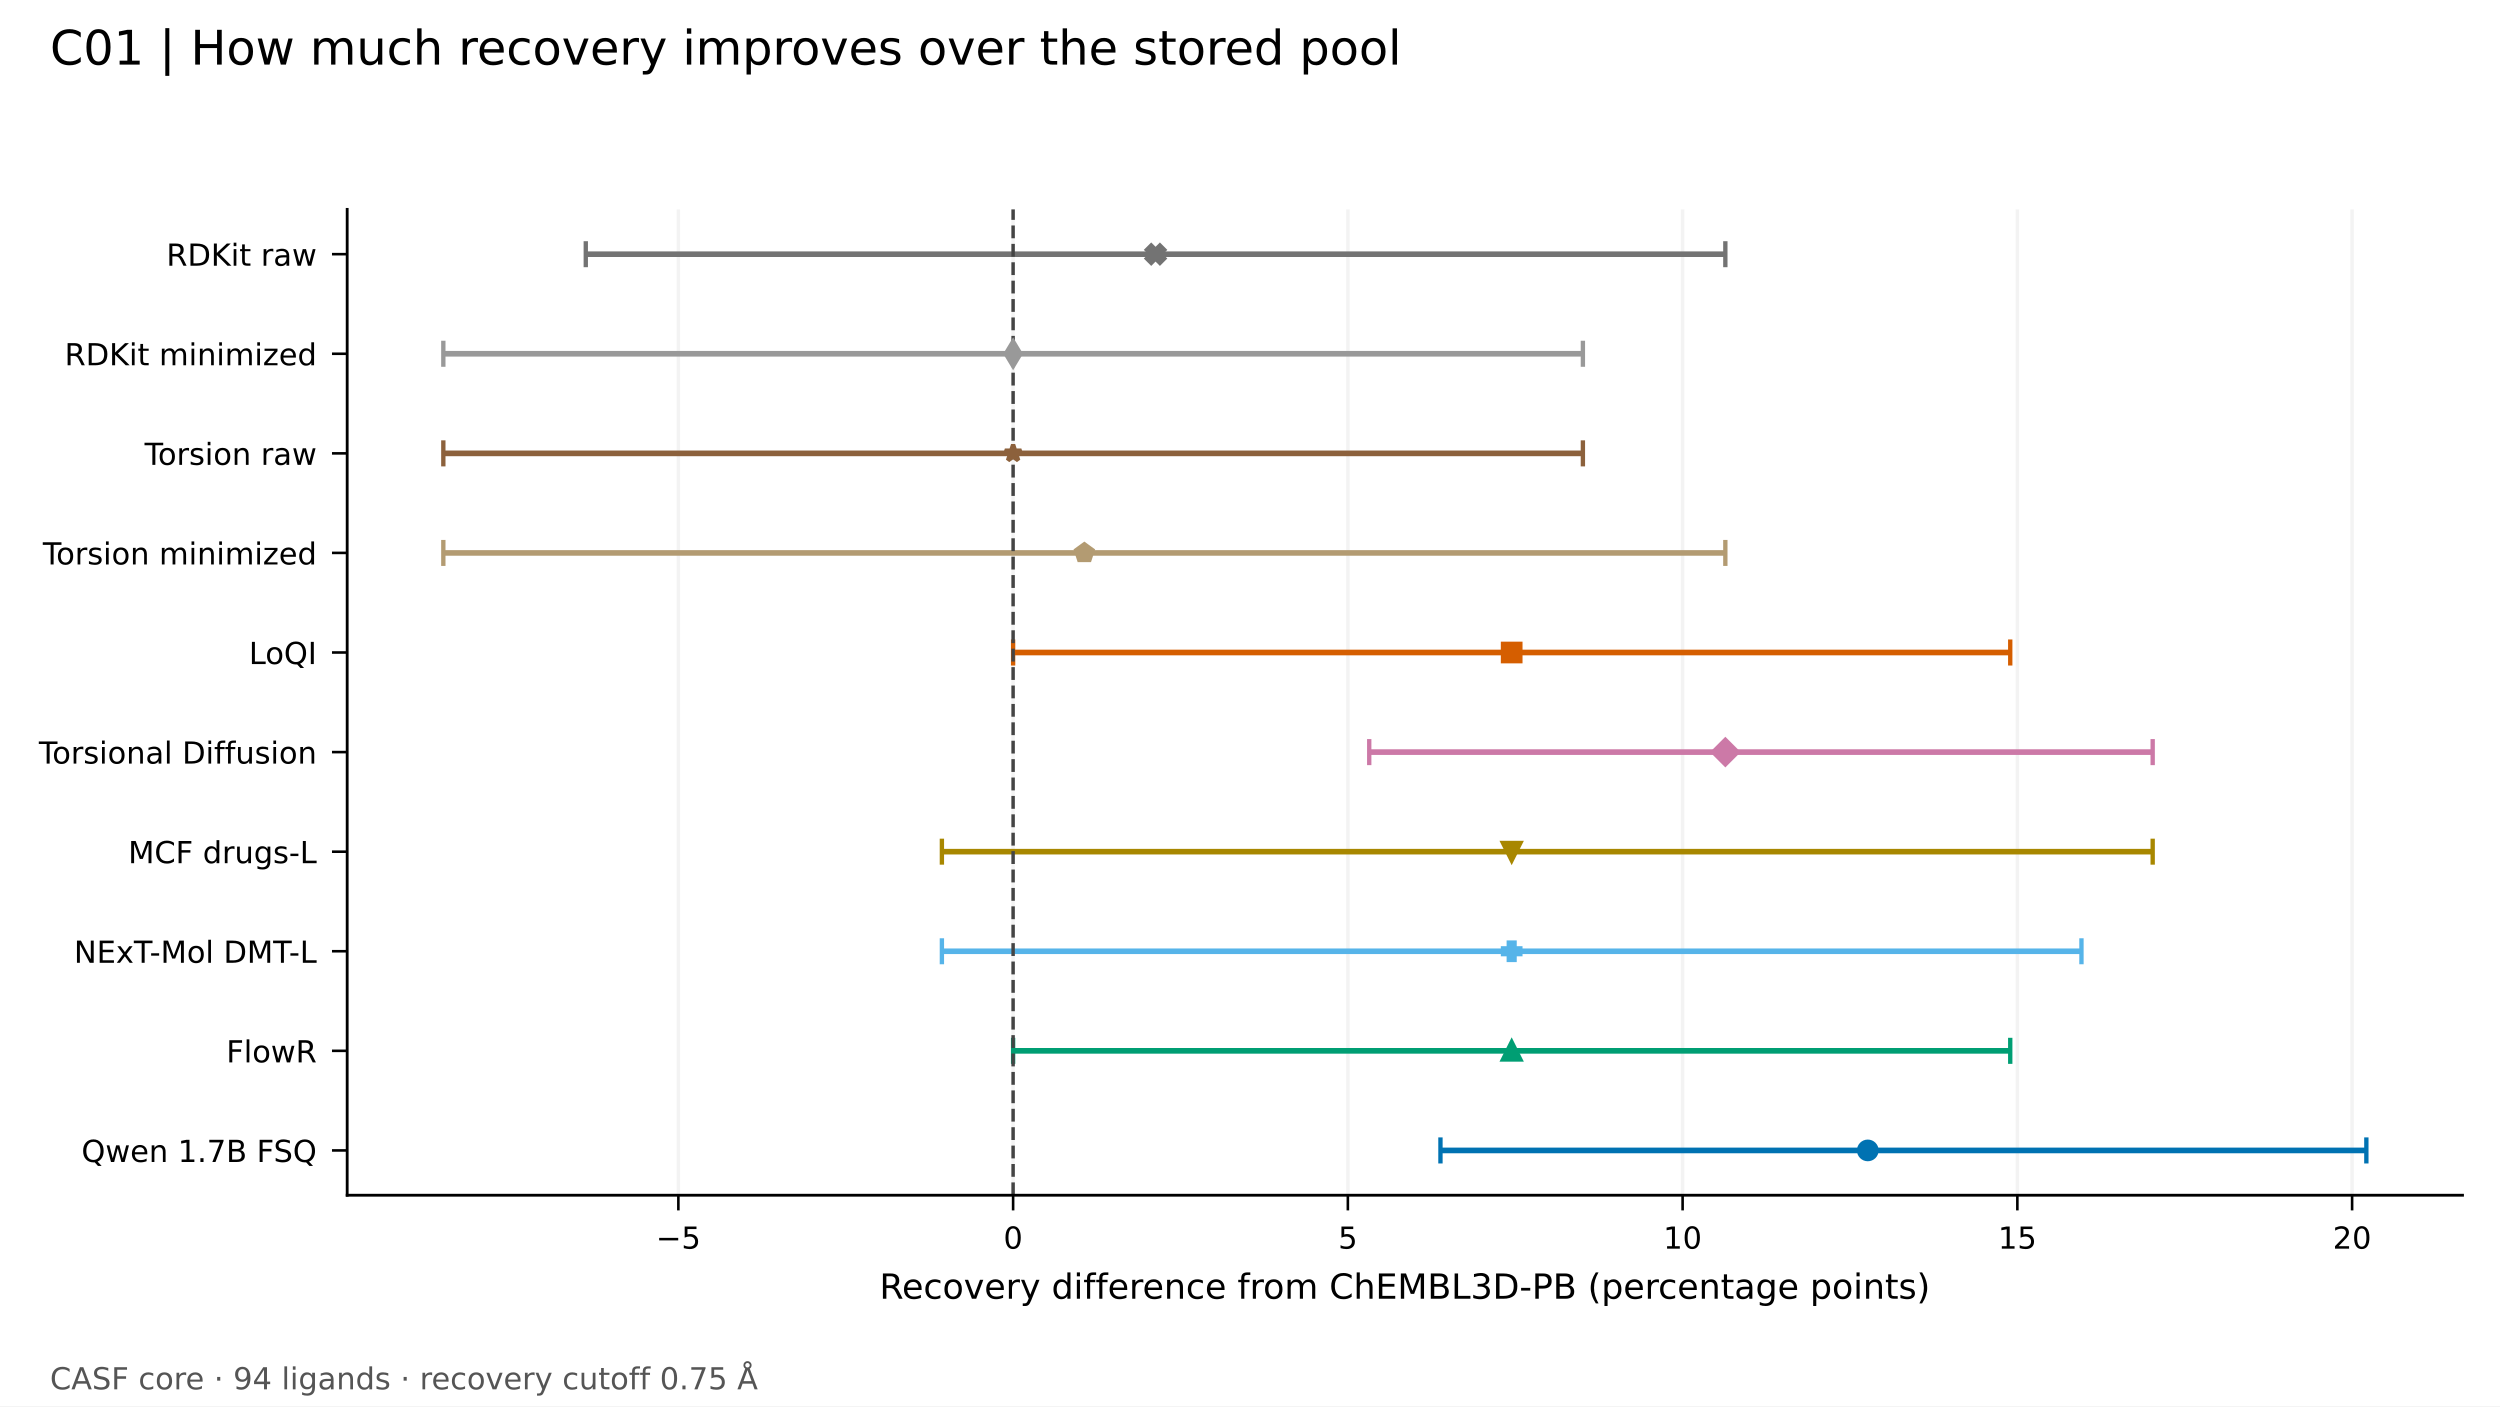
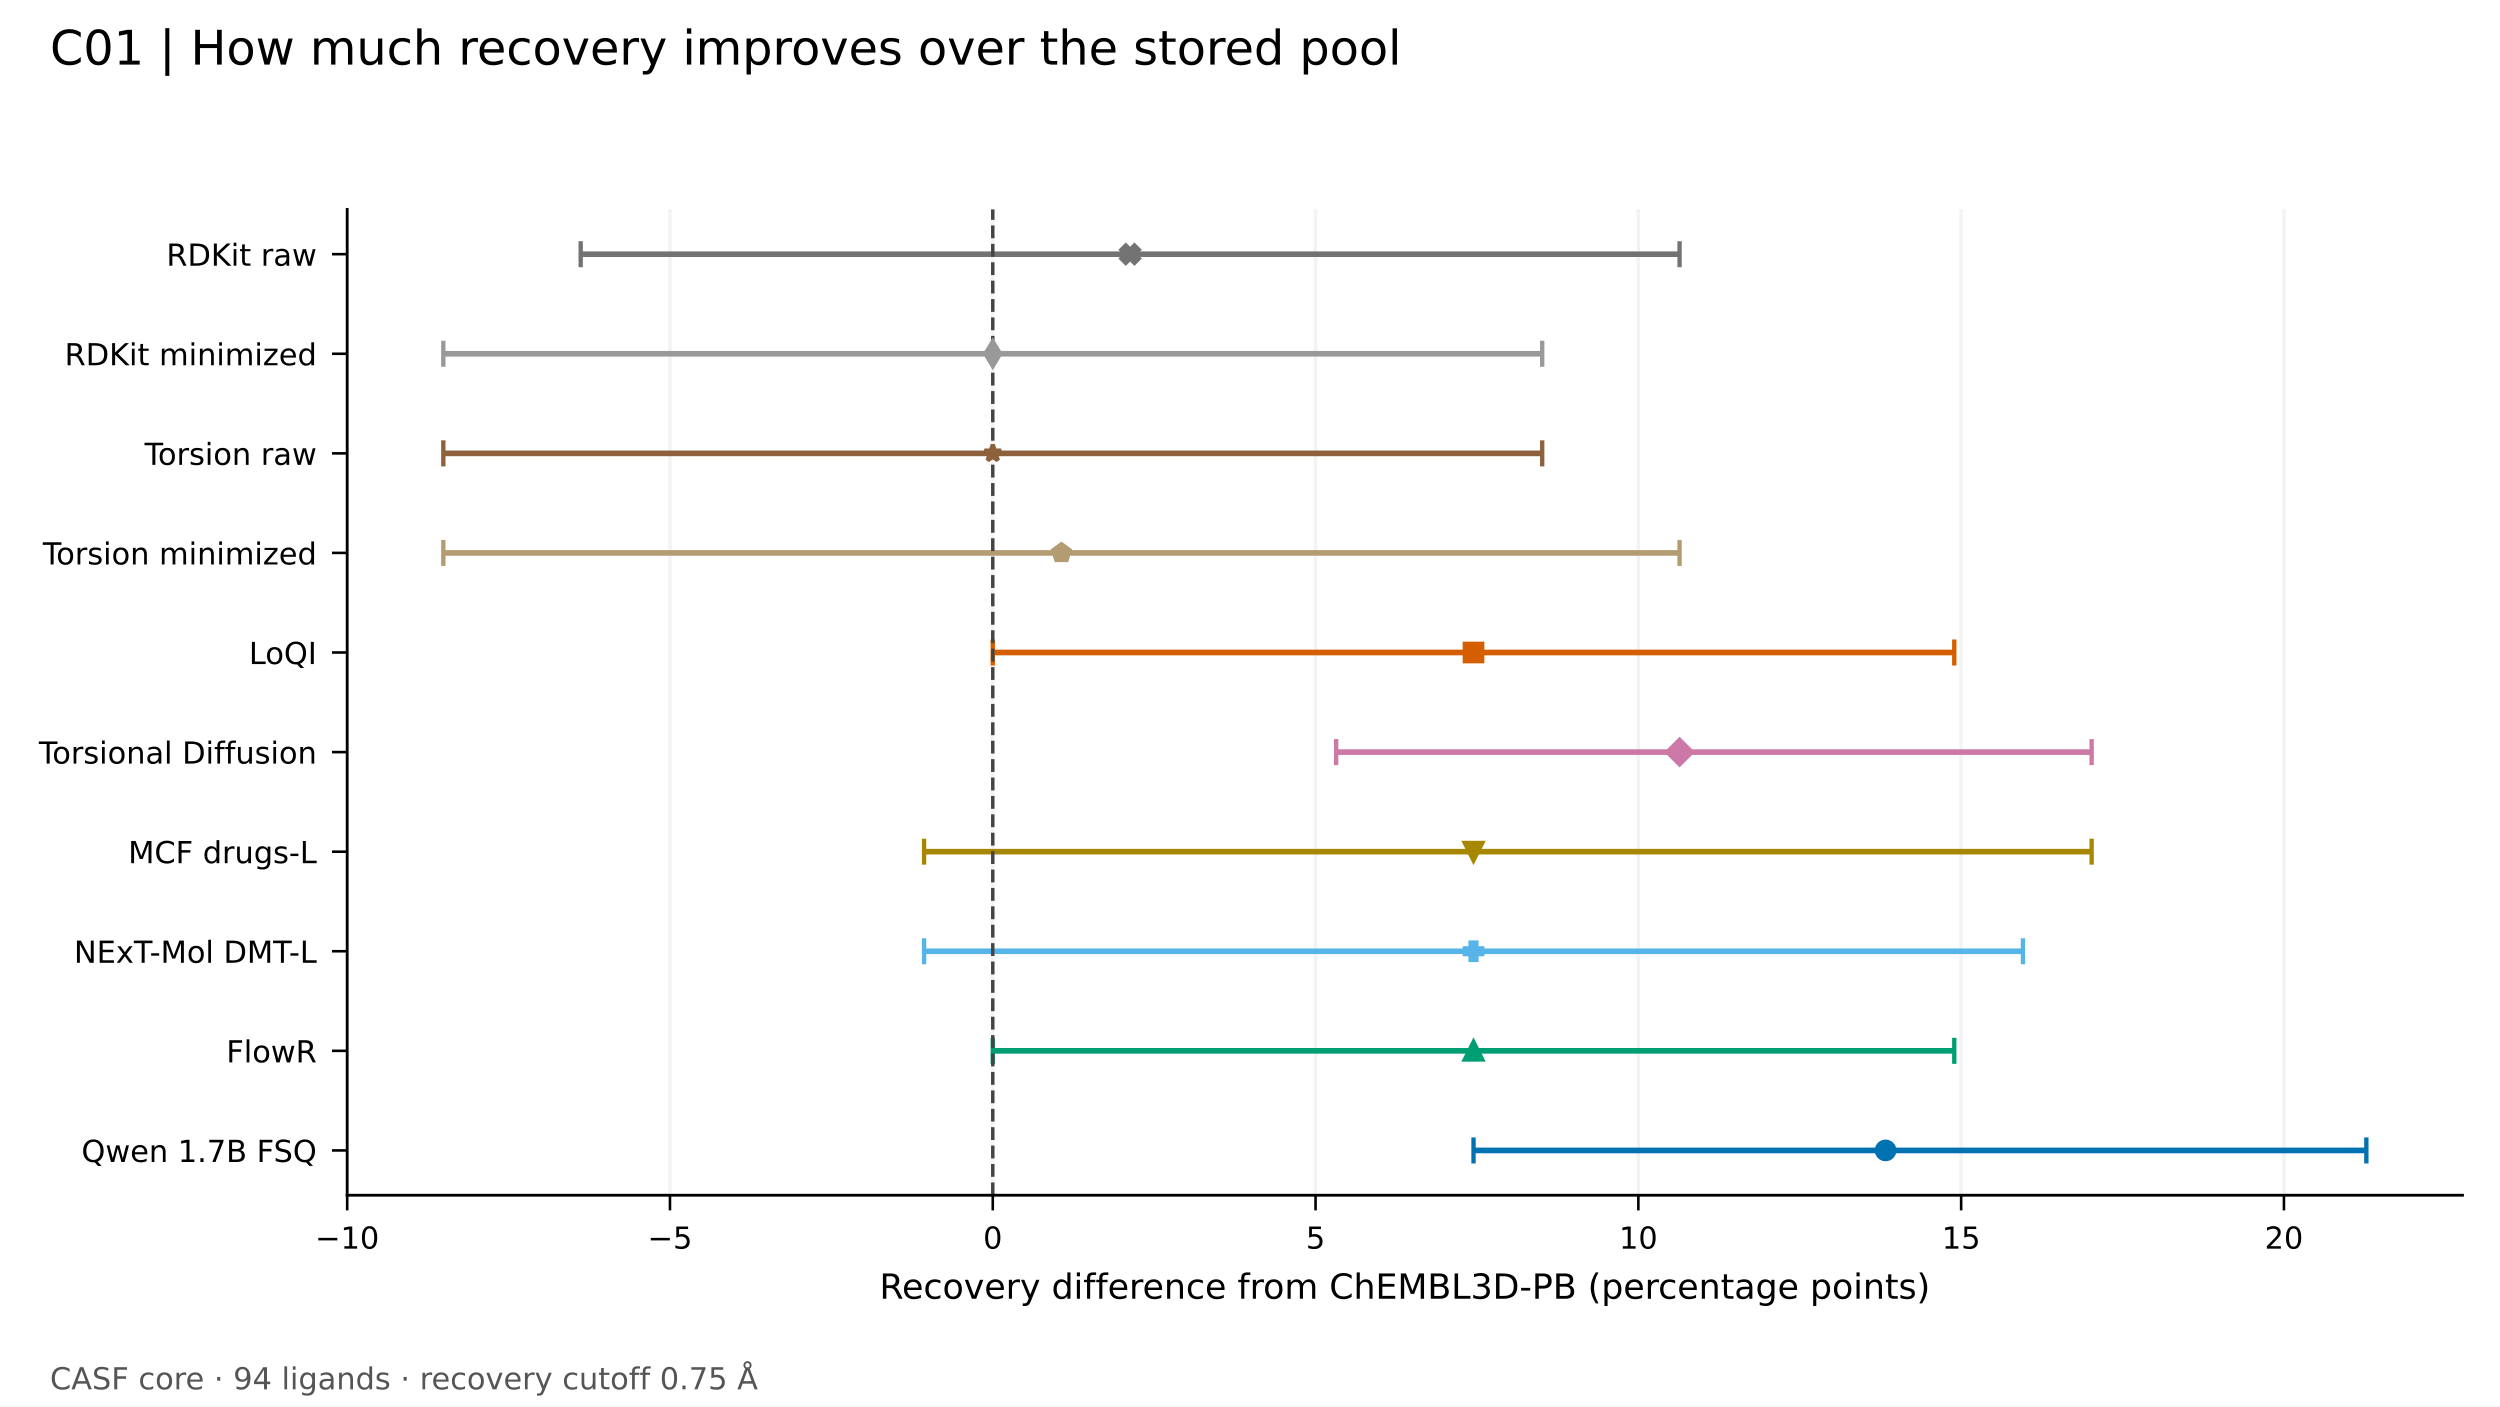
<svg xmlns="http://www.w3.org/2000/svg" xmlns:xlink="http://www.w3.org/1999/xlink" width="576pt" height="324pt" viewBox="0 0 576 324" version="1.1">
  <defs>
    <style type="text/css">*{stroke-linejoin: round; stroke-linecap: butt}</style>
  </defs>
  <g id="figure_1">
    <g id="patch_1">
      <path d="M 0 324 L 576 324 L 576 0 L 0 0 z " style="fill: #ffffff" />
    </g>
    <g id="axes_1">
      <g id="patch_2">
        <path d="M 79.99 275.38 L 567.36 275.38 L 567.36 48.24 L 79.99 48.24 z " style="fill: #ffffff" />
      </g>
      <g id="matplotlib.axis_1">
        <g id="xtick_1">
          <g id="line2d_1">
-             <path d="M 156.295 275.38 L 156.295 48.24 " clip-path="url(#p035e32e914)" style="fill: none; stroke: #b0b0b0; stroke-opacity: 0.15; stroke-width: 0.8; stroke-linecap: square" />
+             <path d="M 79.99 275.38 L 79.99 48.24 " clip-path="url(#paffbe8cc50)" style="fill: none; stroke: #b0b0b0; stroke-opacity: 0.15; stroke-width: 0.8; stroke-linecap: square" />
          </g>
          <g id="line2d_2">
            <defs>
-               <path id="m6c09ae5234" d="M 0 0 L 0 3.5 " style="stroke: #000000; stroke-width: 0.6" />
+               <path id="m86d4065e40" d="M 0 0 L 0 3.5 " style="stroke: #000000; stroke-width: 0.6" />
            </defs>
            <g>
-               <use xlink:href="#m6c09ae5234" x="156.295" y="275.38" style="stroke: #000000; stroke-width: 0.6" />
+               <use xlink:href="#m86d4065e40" x="79.99" y="275.38" style="stroke: #000000; stroke-width: 0.6" />
            </g>
          </g>
          <g id="text_1">
-             <text style="font-size: 7px; font-family: 'DejaVu Sans'; text-anchor: middle" x="156.295" y="287.699" transform="rotate(-0 156.2954 287.6989)">−5</text>
+             <text style="font-size: 7px; font-family: 'DejaVu Sans'; text-anchor: middle" x="79.99" y="287.699" transform="rotate(-0 79.99 287.6989)">−10</text>
          </g>
        </g>
        <g id="xtick_2">
          <g id="line2d_3">
-             <path d="M 233.421 275.38 L 233.421 48.24 " clip-path="url(#p035e32e914)" style="fill: none; stroke: #b0b0b0; stroke-opacity: 0.15; stroke-width: 0.8; stroke-linecap: square" />
+             <path d="M 154.361 275.38 L 154.361 48.24 " clip-path="url(#paffbe8cc50)" style="fill: none; stroke: #b0b0b0; stroke-opacity: 0.15; stroke-width: 0.8; stroke-linecap: square" />
          </g>
          <g id="line2d_4">
            <g>
-               <use xlink:href="#m6c09ae5234" x="233.421" y="275.38" style="stroke: #000000; stroke-width: 0.6" />
+               <use xlink:href="#m86d4065e40" x="154.361" y="275.38" style="stroke: #000000; stroke-width: 0.6" />
            </g>
          </g>
          <g id="text_2">
-             <text style="font-size: 7px; font-family: 'DejaVu Sans'; text-anchor: middle" x="233.421" y="287.699" transform="rotate(-0 233.4213 287.6989)">0</text>
+             <text style="font-size: 7px; font-family: 'DejaVu Sans'; text-anchor: middle" x="154.361" y="287.699" transform="rotate(-0 154.3614 287.6989)">−5</text>
          </g>
        </g>
        <g id="xtick_3">
          <g id="line2d_5">
-             <path d="M 310.547 275.38 L 310.547 48.24 " clip-path="url(#p035e32e914)" style="fill: none; stroke: #b0b0b0; stroke-opacity: 0.15; stroke-width: 0.8; stroke-linecap: square" />
+             <path d="M 228.733 275.38 L 228.733 48.24 " clip-path="url(#paffbe8cc50)" style="fill: none; stroke: #b0b0b0; stroke-opacity: 0.15; stroke-width: 0.8; stroke-linecap: square" />
          </g>
          <g id="line2d_6">
            <g>
-               <use xlink:href="#m6c09ae5234" x="310.547" y="275.38" style="stroke: #000000; stroke-width: 0.6" />
+               <use xlink:href="#m86d4065e40" x="228.733" y="275.38" style="stroke: #000000; stroke-width: 0.6" />
            </g>
          </g>
          <g id="text_3">
-             <text style="font-size: 7px; font-family: 'DejaVu Sans'; text-anchor: middle" x="310.547" y="287.699" transform="rotate(-0 310.5472 287.6989)">5</text>
+             <text style="font-size: 7px; font-family: 'DejaVu Sans'; text-anchor: middle" x="228.733" y="287.699" transform="rotate(-0 228.7328 287.6989)">0</text>
          </g>
        </g>
        <g id="xtick_4">
          <g id="line2d_7">
-             <path d="M 387.673 275.38 L 387.673 48.24 " clip-path="url(#p035e32e914)" style="fill: none; stroke: #b0b0b0; stroke-opacity: 0.15; stroke-width: 0.8; stroke-linecap: square" />
+             <path d="M 303.104 275.38 L 303.104 48.24 " clip-path="url(#paffbe8cc50)" style="fill: none; stroke: #b0b0b0; stroke-opacity: 0.15; stroke-width: 0.8; stroke-linecap: square" />
          </g>
          <g id="line2d_8">
            <g>
-               <use xlink:href="#m6c09ae5234" x="387.673" y="275.38" style="stroke: #000000; stroke-width: 0.6" />
+               <use xlink:href="#m86d4065e40" x="303.104" y="275.38" style="stroke: #000000; stroke-width: 0.6" />
            </g>
          </g>
          <g id="text_4">
-             <text style="font-size: 7px; font-family: 'DejaVu Sans'; text-anchor: middle" x="387.673" y="287.699" transform="rotate(-0 387.6731 287.6989)">10</text>
+             <text style="font-size: 7px; font-family: 'DejaVu Sans'; text-anchor: middle" x="303.104" y="287.699" transform="rotate(-0 303.1042 287.6989)">5</text>
          </g>
        </g>
        <g id="xtick_5">
          <g id="line2d_9">
-             <path d="M 464.799 275.38 L 464.799 48.24 " clip-path="url(#p035e32e914)" style="fill: none; stroke: #b0b0b0; stroke-opacity: 0.15; stroke-width: 0.8; stroke-linecap: square" />
+             <path d="M 377.476 275.38 L 377.476 48.24 " clip-path="url(#paffbe8cc50)" style="fill: none; stroke: #b0b0b0; stroke-opacity: 0.15; stroke-width: 0.8; stroke-linecap: square" />
          </g>
          <g id="line2d_10">
            <g>
-               <use xlink:href="#m6c09ae5234" x="464.799" y="275.38" style="stroke: #000000; stroke-width: 0.6" />
+               <use xlink:href="#m86d4065e40" x="377.476" y="275.38" style="stroke: #000000; stroke-width: 0.6" />
            </g>
          </g>
          <g id="text_5">
-             <text style="font-size: 7px; font-family: 'DejaVu Sans'; text-anchor: middle" x="464.799" y="287.699" transform="rotate(-0 464.799 287.6989)">15</text>
+             <text style="font-size: 7px; font-family: 'DejaVu Sans'; text-anchor: middle" x="377.476" y="287.699" transform="rotate(-0 377.4756 287.6989)">10</text>
          </g>
        </g>
        <g id="xtick_6">
          <g id="line2d_11">
-             <path d="M 541.925 275.38 L 541.925 48.24 " clip-path="url(#p035e32e914)" style="fill: none; stroke: #b0b0b0; stroke-opacity: 0.15; stroke-width: 0.8; stroke-linecap: square" />
+             <path d="M 451.847 275.38 L 451.847 48.24 " clip-path="url(#paffbe8cc50)" style="fill: none; stroke: #b0b0b0; stroke-opacity: 0.15; stroke-width: 0.8; stroke-linecap: square" />
          </g>
          <g id="line2d_12">
            <g>
-               <use xlink:href="#m6c09ae5234" x="541.925" y="275.38" style="stroke: #000000; stroke-width: 0.6" />
+               <use xlink:href="#m86d4065e40" x="451.847" y="275.38" style="stroke: #000000; stroke-width: 0.6" />
            </g>
          </g>
          <g id="text_6">
-             <text style="font-size: 7px; font-family: 'DejaVu Sans'; text-anchor: middle" x="541.925" y="287.699" transform="rotate(-0 541.9249 287.6989)">20</text>
-           </g>
-         </g>
-         <g id="text_7">
+             <text style="font-size: 7px; font-family: 'DejaVu Sans'; text-anchor: middle" x="451.847" y="287.699" transform="rotate(-0 451.847 287.6989)">15</text>
+           </g>
+         </g>
+         <g id="xtick_7">
+           <g id="line2d_13">
+             <path d="M 526.218 275.38 L 526.218 48.24 " clip-path="url(#paffbe8cc50)" style="fill: none; stroke: #b0b0b0; stroke-opacity: 0.15; stroke-width: 0.8; stroke-linecap: square" />
+           </g>
+           <g id="line2d_14">
+             <g>
+               <use xlink:href="#m86d4065e40" x="526.218" y="275.38" style="stroke: #000000; stroke-width: 0.6" />
+             </g>
+           </g>
+           <g id="text_7">
+             <text style="font-size: 7px; font-family: 'DejaVu Sans'; text-anchor: middle" x="526.218" y="287.699" transform="rotate(-0 526.2184 287.6989)">20</text>
+           </g>
+         </g>
+         <g id="text_8">
          <text style="font-size: 8px; font-family: 'DejaVu Sans'; text-anchor: middle" x="323.675" y="299.233" transform="rotate(-0 323.675 299.2334)">Recovery difference from ChEMBL3D-PB (percentage points)</text>
        </g>
      </g>
      <g id="matplotlib.axis_2">
        <g id="ytick_1">
-           <g id="line2d_13">
+           <g id="line2d_15">
            <defs>
-               <path id="m56ab4e3c29" d="M 0 0 L -3.5 0 " style="stroke: #000000; stroke-width: 0.6" />
+               <path id="m51086fdede" d="M 0 0 L -3.5 0 " style="stroke: #000000; stroke-width: 0.6" />
            </defs>
            <g>
-               <use xlink:href="#m56ab4e3c29" x="79.99" y="58.565" style="stroke: #000000; stroke-width: 0.6" />
-             </g>
-           </g>
-           <g id="text_8">
+               <use xlink:href="#m51086fdede" x="79.99" y="58.565" style="stroke: #000000; stroke-width: 0.6" />
+             </g>
+           </g>
+           <g id="text_9">
            <text style="font-size: 7px; font-family: 'DejaVu Sans'; text-anchor: end" x="72.99" y="61.224" transform="rotate(-0 72.99 61.224)">RDKit raw</text>
          </g>
        </g>
        <g id="ytick_2">
-           <g id="line2d_14">
-             <g>
-               <use xlink:href="#m56ab4e3c29" x="79.99" y="81.508" style="stroke: #000000; stroke-width: 0.6" />
-             </g>
-           </g>
-           <g id="text_9">
+           <g id="line2d_16">
+             <g>
+               <use xlink:href="#m51086fdede" x="79.99" y="81.508" style="stroke: #000000; stroke-width: 0.6" />
+             </g>
+           </g>
+           <g id="text_10">
            <text style="font-size: 7px; font-family: 'DejaVu Sans'; text-anchor: end" x="72.99" y="84.167" transform="rotate(-0 72.99 84.16743)">RDKit minimized</text>
          </g>
        </g>
        <g id="ytick_3">
-           <g id="line2d_15">
-             <g>
-               <use xlink:href="#m56ab4e3c29" x="79.99" y="104.451" style="stroke: #000000; stroke-width: 0.6" />
-             </g>
-           </g>
-           <g id="text_10">
+           <g id="line2d_17">
+             <g>
+               <use xlink:href="#m51086fdede" x="79.99" y="104.451" style="stroke: #000000; stroke-width: 0.6" />
+             </g>
+           </g>
+           <g id="text_11">
            <text style="font-size: 7px; font-family: 'DejaVu Sans'; text-anchor: end" x="72.99" y="107.111" transform="rotate(-0 72.99 107.1109)">Torsion raw</text>
          </g>
        </g>
        <g id="ytick_4">
-           <g id="line2d_16">
-             <g>
-               <use xlink:href="#m56ab4e3c29" x="79.99" y="127.395" style="stroke: #000000; stroke-width: 0.6" />
-             </g>
-           </g>
-           <g id="text_11">
+           <g id="line2d_18">
+             <g>
+               <use xlink:href="#m51086fdede" x="79.99" y="127.395" style="stroke: #000000; stroke-width: 0.6" />
+             </g>
+           </g>
+           <g id="text_12">
            <text style="font-size: 7px; font-family: 'DejaVu Sans'; text-anchor: end" x="72.99" y="130.054" transform="rotate(-0 72.99 130.0543)">Torsion minimized</text>
          </g>
        </g>
        <g id="ytick_5">
-           <g id="line2d_17">
-             <g>
-               <use xlink:href="#m56ab4e3c29" x="79.99" y="150.338" style="stroke: #000000; stroke-width: 0.6" />
-             </g>
-           </g>
-           <g id="text_12">
+           <g id="line2d_19">
+             <g>
+               <use xlink:href="#m51086fdede" x="79.99" y="150.338" style="stroke: #000000; stroke-width: 0.6" />
+             </g>
+           </g>
+           <g id="text_13">
            <text style="font-size: 7px; font-family: 'DejaVu Sans'; text-anchor: end" x="72.99" y="152.998" transform="rotate(-0 72.99 152.9977)">LoQI</text>
          </g>
        </g>
        <g id="ytick_6">
-           <g id="line2d_18">
-             <g>
-               <use xlink:href="#m56ab4e3c29" x="79.99" y="173.282" style="stroke: #000000; stroke-width: 0.6" />
-             </g>
-           </g>
-           <g id="text_13">
+           <g id="line2d_20">
+             <g>
+               <use xlink:href="#m51086fdede" x="79.99" y="173.282" style="stroke: #000000; stroke-width: 0.6" />
+             </g>
+           </g>
+           <g id="text_14">
            <text style="font-size: 7px; font-family: 'DejaVu Sans'; text-anchor: end" x="72.99" y="175.941" transform="rotate(-0 72.99 175.9412)">Torsional Diffusion</text>
          </g>
        </g>
        <g id="ytick_7">
-           <g id="line2d_19">
-             <g>
-               <use xlink:href="#m56ab4e3c29" x="79.99" y="196.225" style="stroke: #000000; stroke-width: 0.6" />
-             </g>
-           </g>
-           <g id="text_14">
+           <g id="line2d_21">
+             <g>
+               <use xlink:href="#m51086fdede" x="79.99" y="196.225" style="stroke: #000000; stroke-width: 0.6" />
+             </g>
+           </g>
+           <g id="text_15">
            <text style="font-size: 7px; font-family: 'DejaVu Sans'; text-anchor: end" x="72.99" y="198.885" transform="rotate(-0 72.99 198.8846)">MCF drugs-L</text>
          </g>
        </g>
        <g id="ytick_8">
-           <g id="line2d_20">
-             <g>
-               <use xlink:href="#m56ab4e3c29" x="79.99" y="219.169" style="stroke: #000000; stroke-width: 0.6" />
-             </g>
-           </g>
-           <g id="text_15">
+           <g id="line2d_22">
+             <g>
+               <use xlink:href="#m51086fdede" x="79.99" y="219.169" style="stroke: #000000; stroke-width: 0.6" />
+             </g>
+           </g>
+           <g id="text_16">
            <text style="font-size: 7px; font-family: 'DejaVu Sans'; text-anchor: end" x="72.99" y="221.828" transform="rotate(-0 72.99 221.828)">NExT-Mol DMT-L</text>
          </g>
        </g>
        <g id="ytick_9">
-           <g id="line2d_21">
-             <g>
-               <use xlink:href="#m56ab4e3c29" x="79.99" y="242.112" style="stroke: #000000; stroke-width: 0.6" />
-             </g>
-           </g>
-           <g id="text_16">
+           <g id="line2d_23">
+             <g>
+               <use xlink:href="#m51086fdede" x="79.99" y="242.112" style="stroke: #000000; stroke-width: 0.6" />
+             </g>
+           </g>
+           <g id="text_17">
            <text style="font-size: 7px; font-family: 'DejaVu Sans'; text-anchor: end" x="72.99" y="244.771" transform="rotate(-0 72.99 244.7715)">FlowR</text>
          </g>
        </g>
        <g id="ytick_10">
-           <g id="line2d_22">
-             <g>
-               <use xlink:href="#m56ab4e3c29" x="79.99" y="265.055" style="stroke: #000000; stroke-width: 0.6" />
-             </g>
-           </g>
-           <g id="text_17">
+           <g id="line2d_24">
+             <g>
+               <use xlink:href="#m51086fdede" x="79.99" y="265.055" style="stroke: #000000; stroke-width: 0.6" />
+             </g>
+           </g>
+           <g id="text_18">
            <text style="font-size: 7px; font-family: 'DejaVu Sans'; text-anchor: end" x="72.99" y="267.715" transform="rotate(-0 72.99 267.7149)">Qwen 1.7B FSQ</text>
          </g>
        </g>
      </g>
      <g id="LineCollection_1">
-         <path d="M 134.963 58.565 L 397.519 58.565 " clip-path="url(#p035e32e914)" style="fill: none; stroke: #737373; stroke-width: 1.3" />
-       </g>
-       <g id="line2d_23">
-         <defs>
-           <path id="m009739e8d9" d="M 0 3 L 0 -3 " style="stroke: #737373" />
-         </defs>
-         <g clip-path="url(#p035e32e914)">
-           <use xlink:href="#m009739e8d9" x="134.963" y="58.565" style="fill: #737373; stroke: #737373" />
-         </g>
-       </g>
-       <g id="line2d_24">
-         <g clip-path="url(#p035e32e914)">
-           <use xlink:href="#m009739e8d9" x="397.519" y="58.565" style="fill: #737373; stroke: #737373" />
+         <path d="M 133.791 58.565 L 386.97 58.565 " clip-path="url(#paffbe8cc50)" style="fill: none; stroke: #737373; stroke-width: 1.3" />
+       </g>
+       <g id="line2d_25">
+         <defs>
+           <path id="mc911ce6763" d="M 0 3 L 0 -3 " style="stroke: #737373" />
+         </defs>
+         <g clip-path="url(#paffbe8cc50)">
+           <use xlink:href="#mc911ce6763" x="133.791" y="58.565" style="fill: #737373; stroke: #737373" />
+         </g>
+       </g>
+       <g id="line2d_26">
+         <g clip-path="url(#paffbe8cc50)">
+           <use xlink:href="#mc911ce6763" x="386.97" y="58.565" style="fill: #737373; stroke: #737373" />
        </g>
      </g>
      <g id="LineCollection_2">
-         <path d="M 102.143 81.508 L 364.699 81.508 " clip-path="url(#p035e32e914)" style="fill: none; stroke: #999999; stroke-width: 1.3" />
-       </g>
-       <g id="line2d_25">
-         <defs>
-           <path id="m610c262b0b" d="M 0 3 L 0 -3 " style="stroke: #999999" />
-         </defs>
-         <g clip-path="url(#p035e32e914)">
-           <use xlink:href="#m610c262b0b" x="102.143" y="81.508" style="fill: #999999; stroke: #999999" />
-         </g>
-       </g>
-       <g id="line2d_26">
-         <g clip-path="url(#p035e32e914)">
-           <use xlink:href="#m610c262b0b" x="364.699" y="81.508" style="fill: #999999; stroke: #999999" />
+         <path d="M 102.143 81.508 L 355.322 81.508 " clip-path="url(#paffbe8cc50)" style="fill: none; stroke: #999999; stroke-width: 1.3" />
+       </g>
+       <g id="line2d_27">
+         <defs>
+           <path id="m00702cd58d" d="M 0 3 L 0 -3 " style="stroke: #999999" />
+         </defs>
+         <g clip-path="url(#paffbe8cc50)">
+           <use xlink:href="#m00702cd58d" x="102.143" y="81.508" style="fill: #999999; stroke: #999999" />
+         </g>
+       </g>
+       <g id="line2d_28">
+         <g clip-path="url(#paffbe8cc50)">
+           <use xlink:href="#m00702cd58d" x="355.322" y="81.508" style="fill: #999999; stroke: #999999" />
        </g>
      </g>
      <g id="LineCollection_3">
-         <path d="M 102.143 104.451 L 364.699 104.451 " clip-path="url(#p035e32e914)" style="fill: none; stroke: #8c613c; stroke-width: 1.3" />
-       </g>
-       <g id="line2d_27">
-         <defs>
-           <path id="m0b3d87b99a" d="M 0 3 L 0 -3 " style="stroke: #8c613c" />
-         </defs>
-         <g clip-path="url(#p035e32e914)">
-           <use xlink:href="#m0b3d87b99a" x="102.143" y="104.451" style="fill: #8c613c; stroke: #8c613c" />
-         </g>
-       </g>
-       <g id="line2d_28">
-         <g clip-path="url(#p035e32e914)">
-           <use xlink:href="#m0b3d87b99a" x="364.699" y="104.451" style="fill: #8c613c; stroke: #8c613c" />
+         <path d="M 102.143 104.451 L 355.322 104.451 " clip-path="url(#paffbe8cc50)" style="fill: none; stroke: #8c613c; stroke-width: 1.3" />
+       </g>
+       <g id="line2d_29">
+         <defs>
+           <path id="m23d8899a9d" d="M 0 3 L 0 -3 " style="stroke: #8c613c" />
+         </defs>
+         <g clip-path="url(#paffbe8cc50)">
+           <use xlink:href="#m23d8899a9d" x="102.143" y="104.451" style="fill: #8c613c; stroke: #8c613c" />
+         </g>
+       </g>
+       <g id="line2d_30">
+         <g clip-path="url(#paffbe8cc50)">
+           <use xlink:href="#m23d8899a9d" x="355.322" y="104.451" style="fill: #8c613c; stroke: #8c613c" />
        </g>
      </g>
      <g id="LineCollection_4">
-         <path d="M 102.143 127.395 L 397.519 127.395 " clip-path="url(#p035e32e914)" style="fill: none; stroke: #b39b72; stroke-width: 1.3" />
-       </g>
-       <g id="line2d_29">
-         <defs>
-           <path id="m17f963e117" d="M 0 3 L 0 -3 " style="stroke: #b39b72" />
-         </defs>
-         <g clip-path="url(#p035e32e914)">
-           <use xlink:href="#m17f963e117" x="102.143" y="127.395" style="fill: #b39b72; stroke: #b39b72" />
-         </g>
-       </g>
-       <g id="line2d_30">
-         <g clip-path="url(#p035e32e914)">
-           <use xlink:href="#m17f963e117" x="397.519" y="127.395" style="fill: #b39b72; stroke: #b39b72" />
+         <path d="M 102.143 127.395 L 386.97 127.395 " clip-path="url(#paffbe8cc50)" style="fill: none; stroke: #b39b72; stroke-width: 1.3" />
+       </g>
+       <g id="line2d_31">
+         <defs>
+           <path id="m438ae01751" d="M 0 3 L 0 -3 " style="stroke: #b39b72" />
+         </defs>
+         <g clip-path="url(#paffbe8cc50)">
+           <use xlink:href="#m438ae01751" x="102.143" y="127.395" style="fill: #b39b72; stroke: #b39b72" />
+         </g>
+       </g>
+       <g id="line2d_32">
+         <g clip-path="url(#paffbe8cc50)">
+           <use xlink:href="#m438ae01751" x="386.97" y="127.395" style="fill: #b39b72; stroke: #b39b72" />
        </g>
      </g>
      <g id="LineCollection_5">
-         <path d="M 233.421 150.338 L 463.158 150.338 " clip-path="url(#p035e32e914)" style="fill: none; stroke: #d55e00; stroke-width: 1.3" />
-       </g>
-       <g id="line2d_31">
-         <defs>
-           <path id="m4d300e1e36" d="M 0 3 L 0 -3 " style="stroke: #d55e00" />
-         </defs>
-         <g clip-path="url(#p035e32e914)">
-           <use xlink:href="#m4d300e1e36" x="233.421" y="150.338" style="fill: #d55e00; stroke: #d55e00" />
-         </g>
-       </g>
-       <g id="line2d_32">
-         <g clip-path="url(#p035e32e914)">
-           <use xlink:href="#m4d300e1e36" x="463.158" y="150.338" style="fill: #d55e00; stroke: #d55e00" />
+         <path d="M 228.733 150.338 L 450.265 150.338 " clip-path="url(#paffbe8cc50)" style="fill: none; stroke: #d55e00; stroke-width: 1.3" />
+       </g>
+       <g id="line2d_33">
+         <defs>
+           <path id="m4e86b7a994" d="M 0 3 L 0 -3 " style="stroke: #d55e00" />
+         </defs>
+         <g clip-path="url(#paffbe8cc50)">
+           <use xlink:href="#m4e86b7a994" x="228.733" y="150.338" style="fill: #d55e00; stroke: #d55e00" />
+         </g>
+       </g>
+       <g id="line2d_34">
+         <g clip-path="url(#paffbe8cc50)">
+           <use xlink:href="#m4e86b7a994" x="450.265" y="150.338" style="fill: #d55e00; stroke: #d55e00" />
        </g>
      </g>
      <g id="LineCollection_6">
-         <path d="M 315.47 173.282 L 495.978 173.282 " clip-path="url(#p035e32e914)" style="fill: none; stroke: #cc79a7; stroke-width: 1.3" />
-       </g>
-       <g id="line2d_33">
-         <defs>
-           <path id="me957b3efe6" d="M 0 3 L 0 -3 " style="stroke: #cc79a7" />
-         </defs>
-         <g clip-path="url(#p035e32e914)">
-           <use xlink:href="#me957b3efe6" x="315.47" y="173.282" style="fill: #cc79a7; stroke: #cc79a7" />
-         </g>
-       </g>
-       <g id="line2d_34">
-         <g clip-path="url(#p035e32e914)">
-           <use xlink:href="#me957b3efe6" x="495.978" y="173.282" style="fill: #cc79a7; stroke: #cc79a7" />
+         <path d="M 307.851 173.282 L 481.912 173.282 " clip-path="url(#paffbe8cc50)" style="fill: none; stroke: #cc79a7; stroke-width: 1.3" />
+       </g>
+       <g id="line2d_35">
+         <defs>
+           <path id="m8fd5427842" d="M 0 3 L 0 -3 " style="stroke: #cc79a7" />
+         </defs>
+         <g clip-path="url(#paffbe8cc50)">
+           <use xlink:href="#m8fd5427842" x="307.851" y="173.282" style="fill: #cc79a7; stroke: #cc79a7" />
+         </g>
+       </g>
+       <g id="line2d_36">
+         <g clip-path="url(#paffbe8cc50)">
+           <use xlink:href="#m8fd5427842" x="481.912" y="173.282" style="fill: #cc79a7; stroke: #cc79a7" />
        </g>
      </g>
      <g id="LineCollection_7">
-         <path d="M 217.012 196.225 L 495.978 196.225 " clip-path="url(#p035e32e914)" style="fill: none; stroke: #a88700; stroke-width: 1.3" />
-       </g>
-       <g id="line2d_35">
-         <defs>
-           <path id="m6a6163121f" d="M 0 3 L 0 -3 " style="stroke: #a88700" />
-         </defs>
-         <g clip-path="url(#p035e32e914)">
-           <use xlink:href="#m6a6163121f" x="217.012" y="196.225" style="fill: #a88700; stroke: #a88700" />
-         </g>
-       </g>
-       <g id="line2d_36">
-         <g clip-path="url(#p035e32e914)">
-           <use xlink:href="#m6a6163121f" x="495.978" y="196.225" style="fill: #a88700; stroke: #a88700" />
+         <path d="M 212.909 196.225 L 481.912 196.225 " clip-path="url(#paffbe8cc50)" style="fill: none; stroke: #a88700; stroke-width: 1.3" />
+       </g>
+       <g id="line2d_37">
+         <defs>
+           <path id="mfa93088a70" d="M 0 3 L 0 -3 " style="stroke: #a88700" />
+         </defs>
+         <g clip-path="url(#paffbe8cc50)">
+           <use xlink:href="#mfa93088a70" x="212.909" y="196.225" style="fill: #a88700; stroke: #a88700" />
+         </g>
+       </g>
+       <g id="line2d_38">
+         <g clip-path="url(#paffbe8cc50)">
+           <use xlink:href="#mfa93088a70" x="481.912" y="196.225" style="fill: #a88700; stroke: #a88700" />
        </g>
      </g>
      <g id="LineCollection_8">
-         <path d="M 217.012 219.169 L 479.568 219.169 " clip-path="url(#p035e32e914)" style="fill: none; stroke: #56b4e9; stroke-width: 1.3" />
-       </g>
-       <g id="line2d_37">
-         <defs>
-           <path id="mf6981a44cf" d="M 0 3 L 0 -3 " style="stroke: #56b4e9" />
-         </defs>
-         <g clip-path="url(#p035e32e914)">
-           <use xlink:href="#mf6981a44cf" x="217.012" y="219.169" style="fill: #56b4e9; stroke: #56b4e9" />
-         </g>
-       </g>
-       <g id="line2d_38">
-         <g clip-path="url(#p035e32e914)">
-           <use xlink:href="#mf6981a44cf" x="479.568" y="219.169" style="fill: #56b4e9; stroke: #56b4e9" />
+         <path d="M 212.909 219.169 L 466.088 219.169 " clip-path="url(#paffbe8cc50)" style="fill: none; stroke: #56b4e9; stroke-width: 1.3" />
+       </g>
+       <g id="line2d_39">
+         <defs>
+           <path id="me843817906" d="M 0 3 L 0 -3 " style="stroke: #56b4e9" />
+         </defs>
+         <g clip-path="url(#paffbe8cc50)">
+           <use xlink:href="#me843817906" x="212.909" y="219.169" style="fill: #56b4e9; stroke: #56b4e9" />
+         </g>
+       </g>
+       <g id="line2d_40">
+         <g clip-path="url(#paffbe8cc50)">
+           <use xlink:href="#me843817906" x="466.088" y="219.169" style="fill: #56b4e9; stroke: #56b4e9" />
        </g>
      </g>
      <g id="LineCollection_9">
-         <path d="M 233.421 242.112 L 463.158 242.112 " clip-path="url(#p035e32e914)" style="fill: none; stroke: #009e73; stroke-width: 1.3" />
-       </g>
-       <g id="line2d_39">
-         <defs>
-           <path id="mf96fc6d11d" d="M 0 3 L 0 -3 " style="stroke: #009e73" />
-         </defs>
-         <g clip-path="url(#p035e32e914)">
-           <use xlink:href="#mf96fc6d11d" x="233.421" y="242.112" style="fill: #009e73; stroke: #009e73" />
-         </g>
-       </g>
-       <g id="line2d_40">
-         <g clip-path="url(#p035e32e914)">
-           <use xlink:href="#mf96fc6d11d" x="463.158" y="242.112" style="fill: #009e73; stroke: #009e73" />
+         <path d="M 228.733 242.112 L 450.265 242.112 " clip-path="url(#paffbe8cc50)" style="fill: none; stroke: #009e73; stroke-width: 1.3" />
+       </g>
+       <g id="line2d_41">
+         <defs>
+           <path id="m15495d606a" d="M 0 3 L 0 -3 " style="stroke: #009e73" />
+         </defs>
+         <g clip-path="url(#paffbe8cc50)">
+           <use xlink:href="#m15495d606a" x="228.733" y="242.112" style="fill: #009e73; stroke: #009e73" />
+         </g>
+       </g>
+       <g id="line2d_42">
+         <g clip-path="url(#paffbe8cc50)">
+           <use xlink:href="#m15495d606a" x="450.265" y="242.112" style="fill: #009e73; stroke: #009e73" />
        </g>
      </g>
      <g id="LineCollection_10">
-         <path d="M 331.88 265.055 L 545.207 265.055 " clip-path="url(#p035e32e914)" style="fill: none; stroke: #0072b2; stroke-width: 1.3" />
-       </g>
-       <g id="line2d_41">
-         <defs>
-           <path id="mee93a82f83" d="M 0 3 L 0 -3 " style="stroke: #0072b2" />
-         </defs>
-         <g clip-path="url(#p035e32e914)">
-           <use xlink:href="#mee93a82f83" x="331.88" y="265.055" style="fill: #0072b2; stroke: #0072b2" />
-         </g>
-       </g>
-       <g id="line2d_42">
-         <g clip-path="url(#p035e32e914)">
-           <use xlink:href="#mee93a82f83" x="545.207" y="265.055" style="fill: #0072b2; stroke: #0072b2" />
-         </g>
+         <path d="M 339.499 265.055 L 545.207 265.055 " clip-path="url(#paffbe8cc50)" style="fill: none; stroke: #0072b2; stroke-width: 1.3" />
      </g>
      <g id="line2d_43">
-         <path d="M 233.421 275.38 L 233.421 48.24 " clip-path="url(#p035e32e914)" style="fill: none; stroke-dasharray: 2.96,1.28; stroke-dashoffset: 0; stroke: #444444; stroke-width: 0.8" />
+         <defs>
+           <path id="mee63d1b511" d="M 0 3 L 0 -3 " style="stroke: #0072b2" />
+         </defs>
+         <g clip-path="url(#paffbe8cc50)">
+           <use xlink:href="#mee63d1b511" x="339.499" y="265.055" style="fill: #0072b2; stroke: #0072b2" />
+         </g>
      </g>
      <g id="line2d_44">
-         <defs>
-           <path id="m3c7f1defbf" d="M -1 2 L 0 1 L 1 2 L 2 1 L 1 0 L 2 -1 L 1 -2 L 0 -1 L -1 -2 L -2 -1 L -1 0 L -2 1 z " style="stroke: #737373; stroke-linejoin: miter" />
-         </defs>
-         <g clip-path="url(#p035e32e914)">
-           <use xlink:href="#m3c7f1defbf" x="266.241" y="58.565" style="fill: #737373; stroke: #737373; stroke-linejoin: miter" />
+         <g clip-path="url(#paffbe8cc50)">
+           <use xlink:href="#mee63d1b511" x="545.207" y="265.055" style="fill: #0072b2; stroke: #0072b2" />
        </g>
      </g>
      <g id="line2d_45">
-         <defs>
-           <path id="md1b95cde66" d="M -0 2.828 L 1.697 0 L 0 -2.828 L -1.697 -0 z " style="stroke: #999999; stroke-linejoin: miter" />
-         </defs>
-         <g clip-path="url(#p035e32e914)">
-           <use xlink:href="#md1b95cde66" x="233.421" y="81.508" style="fill: #999999; stroke: #999999; stroke-linejoin: miter" />
-         </g>
+         <path d="M 228.733 275.38 L 228.733 48.24 " clip-path="url(#paffbe8cc50)" style="fill: none; stroke-dasharray: 2.96,1.28; stroke-dashoffset: 0; stroke: #444444; stroke-width: 0.8" />
      </g>
      <g id="line2d_46">
        <defs>
-           <path id="m96328a111a" d="M 0 -2 L -0.449 -0.618 L -1.902 -0.618 L -0.727 0.236 L -1.176 1.618 L -0 0.764 L 1.176 1.618 L 0.727 0.236 L 1.902 -0.618 L 0.449 -0.618 z " style="stroke: #8c613c; stroke-linejoin: bevel" />
-         </defs>
-         <g clip-path="url(#p035e32e914)">
-           <use xlink:href="#m96328a111a" x="233.421" y="104.451" style="fill: #8c613c; stroke: #8c613c; stroke-linejoin: bevel" />
+           <path id="m1e83fab978" d="M -1 2 L 0 1 L 1 2 L 2 1 L 1 0 L 2 -1 L 1 -2 L 0 -1 L -1 -2 L -2 -1 L -1 0 L -2 1 z " style="stroke: #737373; stroke-linejoin: miter" />
+         </defs>
+         <g clip-path="url(#paffbe8cc50)">
+           <use xlink:href="#m1e83fab978" x="260.38" y="58.565" style="fill: #737373; stroke: #737373; stroke-linejoin: miter" />
        </g>
      </g>
      <g id="line2d_47">
        <defs>
-           <path id="mb40c4478e6" d="M 0 -2 L -1.902 -0.618 L -1.176 1.618 L 1.176 1.618 L 1.902 -0.618 z " style="stroke: #b39b72; stroke-linejoin: miter" />
-         </defs>
-         <g clip-path="url(#p035e32e914)">
-           <use xlink:href="#mb40c4478e6" x="249.831" y="127.395" style="fill: #b39b72; stroke: #b39b72; stroke-linejoin: miter" />
+           <path id="md6e8d8242c" d="M -0 2.828 L 1.697 0 L 0 -2.828 L -1.697 -0 z " style="stroke: #999999; stroke-linejoin: miter" />
+         </defs>
+         <g clip-path="url(#paffbe8cc50)">
+           <use xlink:href="#md6e8d8242c" x="228.733" y="81.508" style="fill: #999999; stroke: #999999; stroke-linejoin: miter" />
        </g>
      </g>
      <g id="line2d_48">
        <defs>
-           <path id="m838ad2cbc4" d="M -2 2 L 2 2 L 2 -2 L -2 -2 z " style="stroke: #d55e00; stroke-linejoin: miter" />
-         </defs>
-         <g clip-path="url(#p035e32e914)">
-           <use xlink:href="#m838ad2cbc4" x="348.29" y="150.338" style="fill: #d55e00; stroke: #d55e00; stroke-linejoin: miter" />
+           <path id="m807cebdc61" d="M 0 -2 L -0.449 -0.618 L -1.902 -0.618 L -0.727 0.236 L -1.176 1.618 L -0 0.764 L 1.176 1.618 L 0.727 0.236 L 1.902 -0.618 L 0.449 -0.618 z " style="stroke: #8c613c; stroke-linejoin: bevel" />
+         </defs>
+         <g clip-path="url(#paffbe8cc50)">
+           <use xlink:href="#m807cebdc61" x="228.733" y="104.451" style="fill: #8c613c; stroke: #8c613c; stroke-linejoin: bevel" />
        </g>
      </g>
      <g id="line2d_49">
        <defs>
-           <path id="md8dd3a5e2e" d="M -0 2.828 L 2.828 0 L 0 -2.828 L -2.828 -0 z " style="stroke: #cc79a7; stroke-linejoin: miter" />
-         </defs>
-         <g clip-path="url(#p035e32e914)">
-           <use xlink:href="#md8dd3a5e2e" x="397.519" y="173.282" style="fill: #cc79a7; stroke: #cc79a7; stroke-linejoin: miter" />
+           <path id="m9697ec56ff" d="M 0 -2 L -1.902 -0.618 L -1.176 1.618 L 1.176 1.618 L 1.902 -0.618 z " style="stroke: #b39b72; stroke-linejoin: miter" />
+         </defs>
+         <g clip-path="url(#paffbe8cc50)">
+           <use xlink:href="#m9697ec56ff" x="244.556" y="127.395" style="fill: #b39b72; stroke: #b39b72; stroke-linejoin: miter" />
        </g>
      </g>
      <g id="line2d_50">
        <defs>
-           <path id="m979cd05cf6" d="M -0 2 L 2 -2 L -2 -2 z " style="stroke: #a88700; stroke-linejoin: miter" />
-         </defs>
-         <g clip-path="url(#p035e32e914)">
-           <use xlink:href="#m979cd05cf6" x="348.29" y="196.225" style="fill: #a88700; stroke: #a88700; stroke-linejoin: miter" />
+           <path id="m0a599324e9" d="M -2 2 L 2 2 L 2 -2 L -2 -2 z " style="stroke: #d55e00; stroke-linejoin: miter" />
+         </defs>
+         <g clip-path="url(#paffbe8cc50)">
+           <use xlink:href="#m0a599324e9" x="339.499" y="150.338" style="fill: #d55e00; stroke: #d55e00; stroke-linejoin: miter" />
        </g>
      </g>
      <g id="line2d_51">
        <defs>
-           <path id="m9b03ffa5b4" d="M -0.667 2 L 0.667 2 L 0.667 0.667 L 2 0.667 L 2 -0.667 L 0.667 -0.667 L 0.667 -2 L -0.667 -2 L -0.667 -0.667 L -2 -0.667 L -2 0.667 L -0.667 0.667 z " style="stroke: #56b4e9; stroke-linejoin: miter" />
-         </defs>
-         <g clip-path="url(#p035e32e914)">
-           <use xlink:href="#m9b03ffa5b4" x="348.29" y="219.169" style="fill: #56b4e9; stroke: #56b4e9; stroke-linejoin: miter" />
+           <path id="ma133a7b949" d="M -0 2.828 L 2.828 0 L 0 -2.828 L -2.828 -0 z " style="stroke: #cc79a7; stroke-linejoin: miter" />
+         </defs>
+         <g clip-path="url(#paffbe8cc50)">
+           <use xlink:href="#ma133a7b949" x="386.97" y="173.282" style="fill: #cc79a7; stroke: #cc79a7; stroke-linejoin: miter" />
        </g>
      </g>
      <g id="line2d_52">
        <defs>
-           <path id="m6f8788c262" d="M 0 -2 L -2 2 L 2 2 z " style="stroke: #009e73; stroke-linejoin: miter" />
-         </defs>
-         <g clip-path="url(#p035e32e914)">
-           <use xlink:href="#m6f8788c262" x="348.29" y="242.112" style="fill: #009e73; stroke: #009e73; stroke-linejoin: miter" />
+           <path id="m7afbf80c20" d="M -0 2 L 2 -2 L -2 -2 z " style="stroke: #a88700; stroke-linejoin: miter" />
+         </defs>
+         <g clip-path="url(#paffbe8cc50)">
+           <use xlink:href="#m7afbf80c20" x="339.499" y="196.225" style="fill: #a88700; stroke: #a88700; stroke-linejoin: miter" />
        </g>
      </g>
      <g id="line2d_53">
        <defs>
-           <path id="md1bad94188" d="M 0 2 C 0.53 2 1.039 1.789 1.414 1.414 C 1.789 1.039 2 0.53 2 0 C 2 -0.53 1.789 -1.039 1.414 -1.414 C 1.039 -1.789 0.53 -2 0 -2 C -0.53 -2 -1.039 -1.789 -1.414 -1.414 C -1.789 -1.039 -2 -0.53 -2 0 C -2 0.53 -1.789 1.039 -1.414 1.414 C -1.039 1.789 -0.53 2 0 2 z " style="stroke: #0072b2" />
-         </defs>
-         <g clip-path="url(#p035e32e914)">
-           <use xlink:href="#md1bad94188" x="430.338" y="265.055" style="fill: #0072b2; stroke: #0072b2" />
+           <path id="maf5722f47a" d="M -0.667 2 L 0.667 2 L 0.667 0.667 L 2 0.667 L 2 -0.667 L 0.667 -0.667 L 0.667 -2 L -0.667 -2 L -0.667 -0.667 L -2 -0.667 L -2 0.667 L -0.667 0.667 z " style="stroke: #56b4e9; stroke-linejoin: miter" />
+         </defs>
+         <g clip-path="url(#paffbe8cc50)">
+           <use xlink:href="#maf5722f47a" x="339.499" y="219.169" style="fill: #56b4e9; stroke: #56b4e9; stroke-linejoin: miter" />
+         </g>
+       </g>
+       <g id="line2d_54">
+         <defs>
+           <path id="mccbdd7d5bc" d="M 0 -2 L -2 2 L 2 2 z " style="stroke: #009e73; stroke-linejoin: miter" />
+         </defs>
+         <g clip-path="url(#paffbe8cc50)">
+           <use xlink:href="#mccbdd7d5bc" x="339.499" y="242.112" style="fill: #009e73; stroke: #009e73; stroke-linejoin: miter" />
+         </g>
+       </g>
+       <g id="line2d_55">
+         <defs>
+           <path id="m56d90fba5c" d="M 0 2 C 0.53 2 1.039 1.789 1.414 1.414 C 1.789 1.039 2 0.53 2 0 C 2 -0.53 1.789 -1.039 1.414 -1.414 C 1.039 -1.789 0.53 -2 0 -2 C -0.53 -2 -1.039 -1.789 -1.414 -1.414 C -1.789 -1.039 -2 -0.53 -2 0 C -2 0.53 -1.789 1.039 -1.414 1.414 C -1.039 1.789 -0.53 2 0 2 z " style="stroke: #0072b2" />
+         </defs>
+         <g clip-path="url(#paffbe8cc50)">
+           <use xlink:href="#m56d90fba5c" x="434.441" y="265.055" style="fill: #0072b2; stroke: #0072b2" />
        </g>
      </g>
      <g id="patch_3">
        <path d="M 79.99 275.38 L 79.99 48.24 " style="fill: none; stroke: #000000; stroke-width: 0.65; stroke-linejoin: miter; stroke-linecap: square" />
      </g>
      <g id="patch_4">
        <path d="M 79.99 275.38 L 567.36 275.38 " style="fill: none; stroke: #000000; stroke-width: 0.65; stroke-linejoin: miter; stroke-linecap: square" />
      </g>
    </g>
-     <g id="text_18">
+     <g id="text_19">
      <text style="font-size: 11px; font-family: 'DejaVu Sans'; text-anchor: start" x="11.52" y="14.886" transform="rotate(-0 11.52 14.88641)">C01  |  How much recovery improves over the stored pool</text>
    </g>
-     <g id="text_19">
+     <g id="text_20">
      <text style="font-size: 7px; font-family: 'DejaVu Sans'; text-anchor: start; fill: #555555" x="11.52" y="320.112" transform="rotate(-0 11.52 320.112)">CASF core · 94 ligands · recovery cutoff 0.75 Å</text>
    </g>
  </g>
  <defs>
-     <clipPath id="p035e32e914">
+     <clipPath id="paffbe8cc50">
      <rect x="79.99" y="48.24" width="487.37" height="227.14" />
    </clipPath>
  </defs>
</svg>
